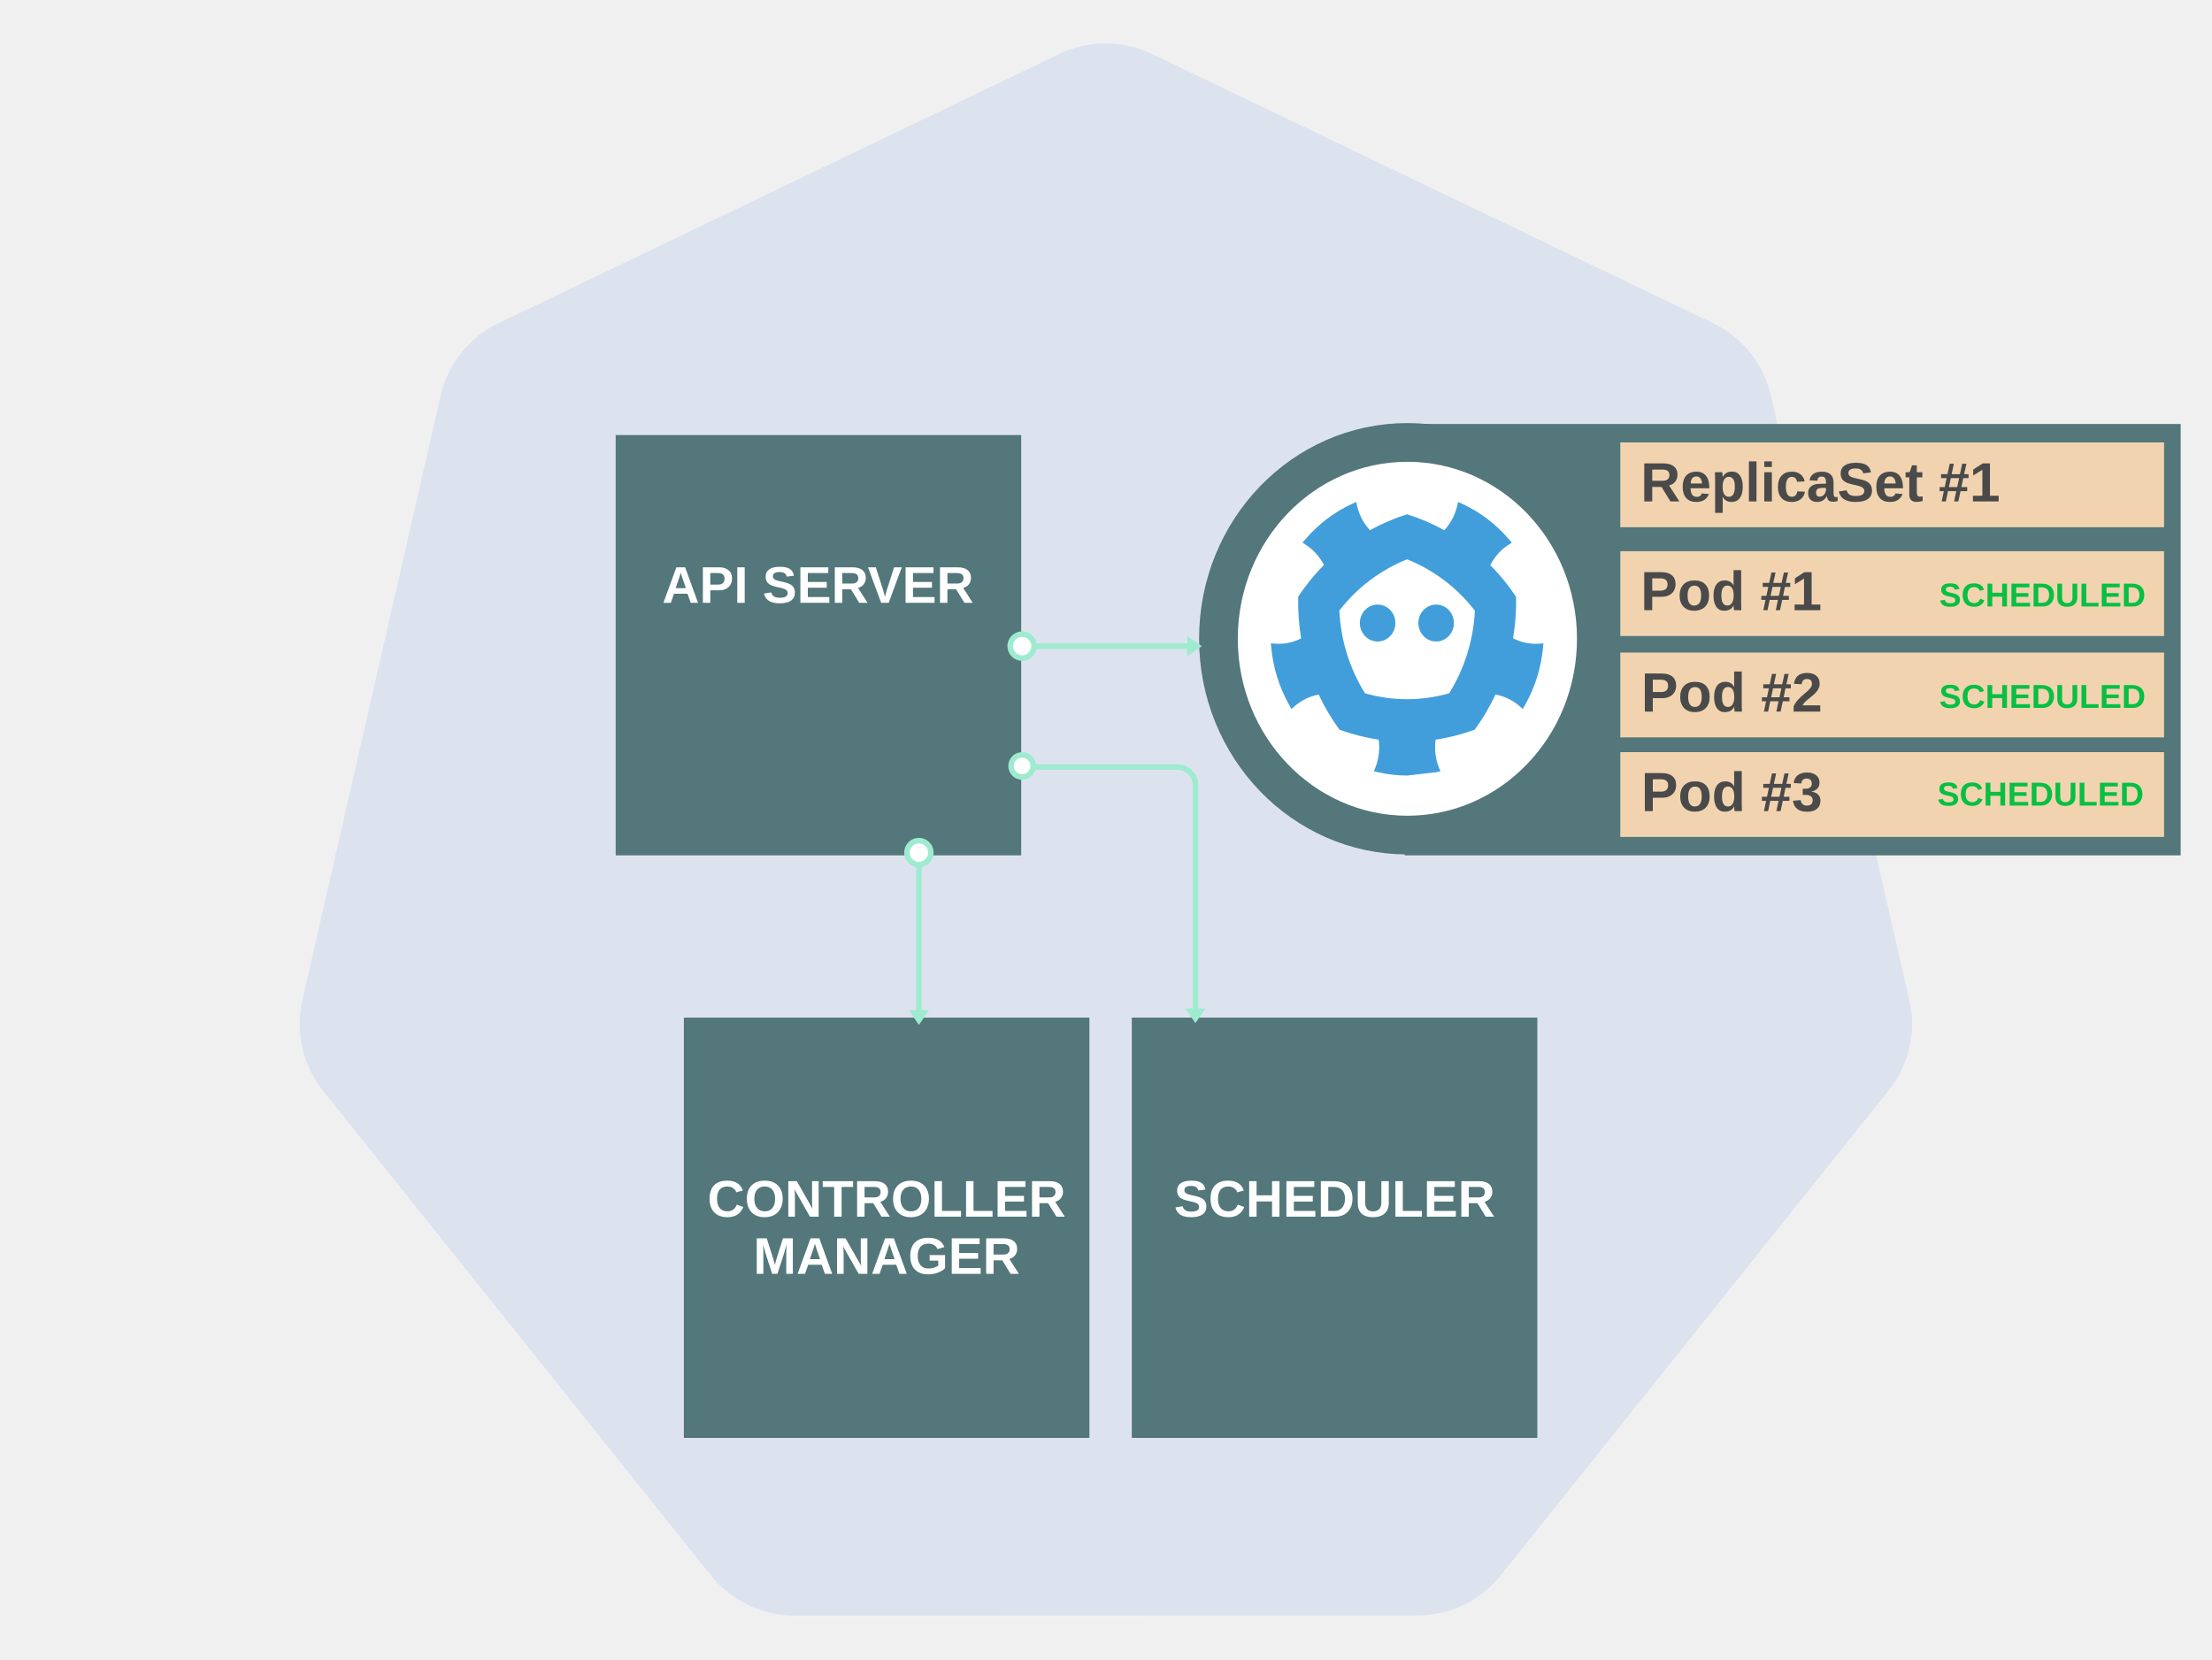
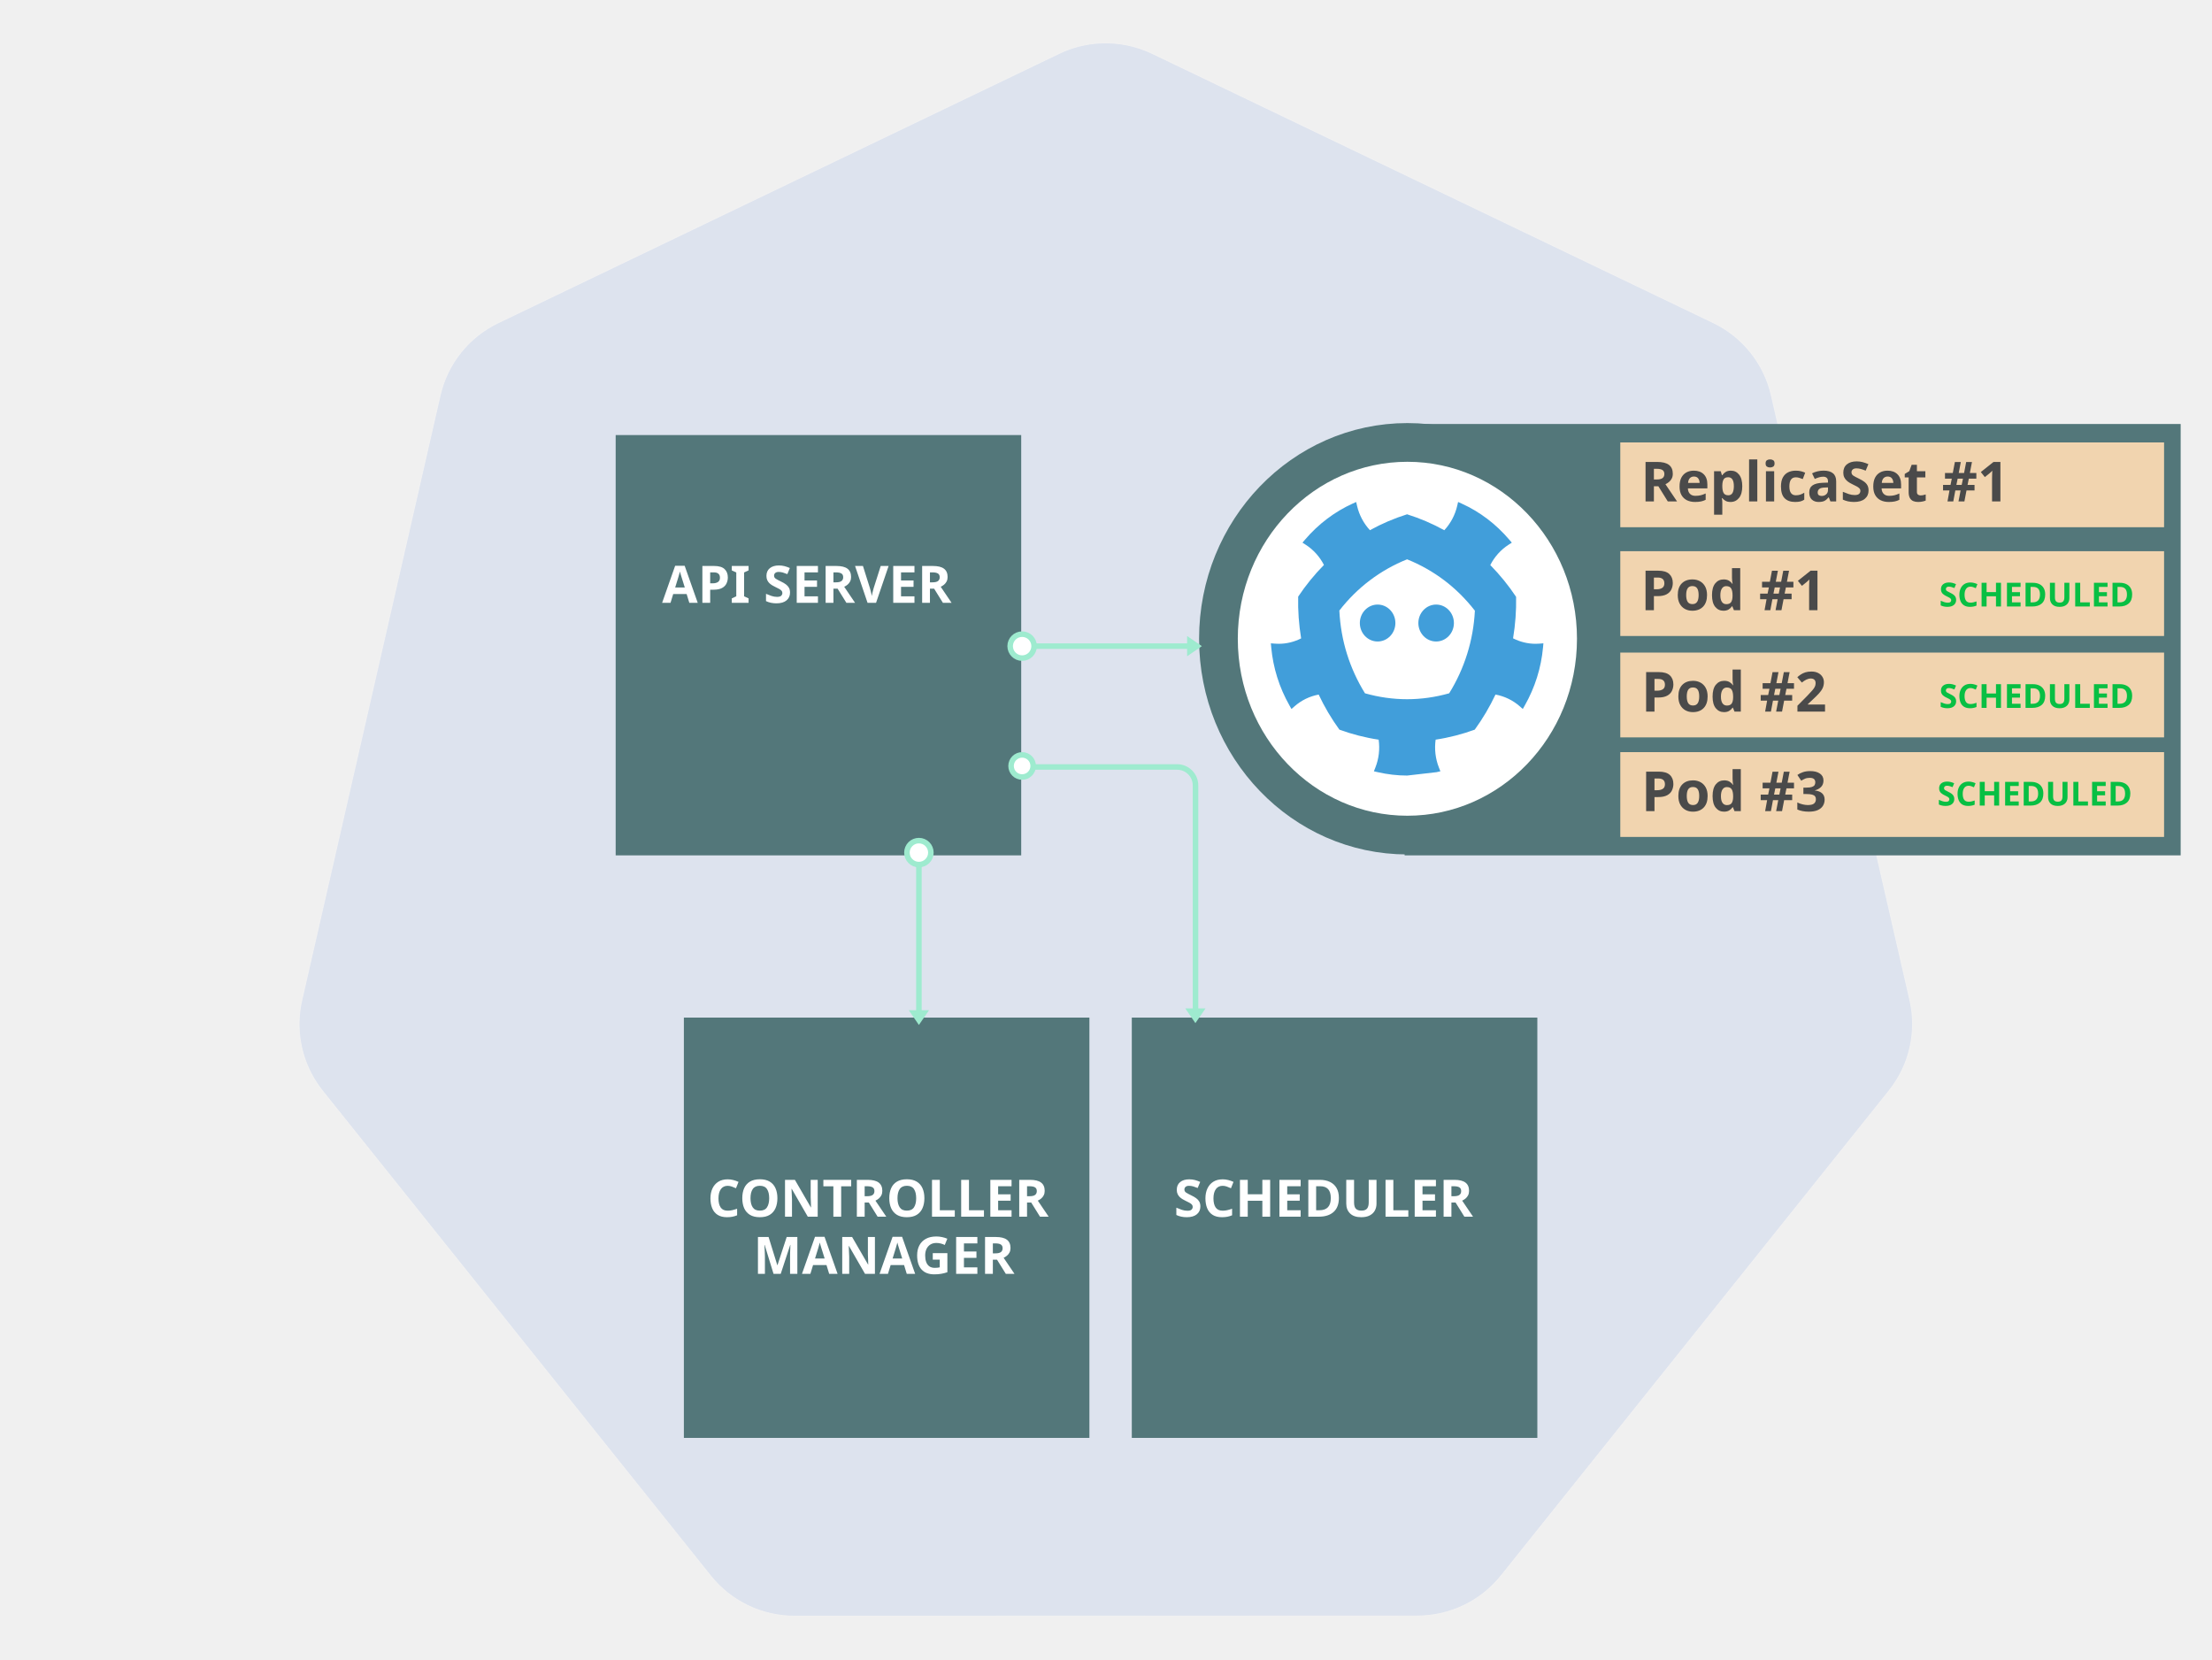
- <svg xmlns="http://www.w3.org/2000/svg" width="1200px" height="900px" viewBox="0 0 1200 900" version="1.1">
-   <g id="schedule-pods-5" stroke="none" stroke-width="1" fill="none" fill-rule="evenodd">
-     <g id="Kubernetes-background" opacity="0.1" transform="translate(161, 22)" fill="#326CE5" fill-rule="nonzero" stroke="#FFFFFF" stroke-width="0.5">
-       <path d="M435.87,1.327 C428.132,1.718 420.55,3.646 413.569,6.997 L109.266,153.106 C93.311,160.762 81.723,175.243 77.781,192.448 L2.707,520.644 C-0.795,535.921 2.055,551.961 10.608,565.11 C11.634,566.701 12.738,568.242 13.916,569.725 L224.542,832.884 C235.587,846.678 252.331,854.71 270.038,854.706 L607.811,854.628 C625.511,854.641 642.255,846.624 653.307,832.845 L863.856,569.647 C874.906,555.846 879.046,537.78 875.103,520.566 L799.913,192.37 C795.971,175.164 784.382,160.684 768.428,153.027 L464.085,6.997 C455.305,2.782 445.603,0.832 435.87,1.327 Z" id="path3055" />
-     </g>
-     <g id="Group-3" transform="translate(371, 552)">
-       <polygon id="Rectangle" fill="#53777A" points="0 0 220 0 220 228 0 228" />
-       <text id="CONTROLLER-MANAGER" font-family="Arial-BoldMT, Arial" font-size="28" font-weight="bold" fill="#FFFFFF">
-         <tspan x="12.786" y="108">CONTROLLER</tspan>
-         <tspan x="37.669" y="139">MANAGER</tspan>
+ <svg xmlns="http://www.w3.org/2000/svg" viewBox="0 0 1200 900">
+   <g fill="none" fill-rule="evenodd">
+     <path d="M596.87 23.327a58.347 58.347 0 0 0-22.3 5.67L270.265 175.106c-15.955 7.656-27.543 22.137-31.485 39.342l-75.073 328.196a57.834 57.834 0 0 0 7.9 44.466 57.999 57.999 0 0 0 3.309 4.615l210.626 263.16c11.045 13.793 27.79 21.825 45.496 21.821l337.773-.078c17.7.013 34.444-8.004 45.496-21.783l210.549-263.198a57.848 57.848 0 0 0 11.247-49.08l-75.19-328.197c-3.942-17.206-15.53-31.686-31.485-39.343L625.085 28.997a58.357 58.357 0 0 0-28.215-5.67z" opacity=".1" fill="#326CE5" fill-rule="nonzero" stroke="#FFF" stroke-width=".5" />
+     <path fill="#53777A" d="M371 552h220v228H371z" />
+     <text font-family="sans-serif" font-size="28" font-weight="bold" fill="#FFF" transform="translate(371 552)">
+       <tspan x="12.786" y="108">CONTROLLER</tspan>
+       <tspan x="37.669" y="139">MANAGER</tspan>
+     </text>
+     <path fill="#53777A" d="M614 552h220v228H614z" />
+     <text font-family="sans-serif" font-size="28" font-weight="bold" fill="#FFF" transform="translate(614 552)">
+       <tspan x="22.883" y="108">SCHEDULER</tspan>
+     </text>
+     <path fill="#53777A" d="M334 236h220v228H334z" />
+     <text font-family="sans-serif" font-size="28" font-weight="bold" fill="#FFF" transform="translate(334 236)">
+       <tspan x="25.2" y="91">API SERVER</tspan>
+     </text>
+     <path fill="#53777A" d="M762 230h421v234H762z" />
+     <path fill="#F1D4AF" d="M879 240h295v46H879z" />
+     <text font-family="sans-serif" font-size="30" font-weight="bold" fill="#4A4A4A" transform="translate(879 240)">
+       <tspan x="11" y="32">ReplicaSet #1</tspan>
+     </text>
+     <path fill="#F1D4AF" d="M879 299h295v46H879z" />
+     <text font-family="sans-serif" font-size="30" font-weight="bold" fill="#4A4A4A" transform="translate(879 299)">
+       <tspan x="11" y="32">Pod #1</tspan>
+     </text>
+     <text font-family="sans-serif" font-size="18" font-weight="bold" fill="#08BF43" transform="translate(879 299)">
+       <tspan x="172.992" y="30">SCHEDULED</tspan>
+     </text>
+     <g>
+       <path fill="#F1D4AF" d="M879 354h295v46H879z" />
+       <text font-family="sans-serif" font-size="30" font-weight="bold" fill="#4A4A4A" transform="translate(879 354)">
+         <tspan x="11.318" y="32">Pod #2</tspan>
+       </text>
+       <text font-family="sans-serif" font-size="18" font-weight="bold" fill="#08BF43" transform="translate(879 354)">
+         <tspan x="172.992" y="30">SCHEDULED</tspan>
      </text>
    </g>
-     <g id="Group-3" transform="translate(614, 552)">
-       <polygon id="Rectangle" fill="#53777A" points="0 0 220 0 220 228 0 228" />
-       <text id="SCHEDULER" font-family="Arial-BoldMT, Arial" font-size="28" font-weight="bold" fill="#FFFFFF">
-         <tspan x="22.883" y="108">SCHEDULER</tspan>
+     <g>
+       <path fill="#F1D4AF" d="M879 408h295v46H879z" />
+       <text font-family="sans-serif" font-size="30" font-weight="bold" fill="#4A4A4A" transform="translate(879 408)">
+         <tspan x="11.318" y="32">Pod #3</tspan>
+       </text>
+       <text font-family="sans-serif" font-size="18" font-weight="bold" fill="#08BF43" transform="translate(879 408)">
+         <tspan x="171.992" y="29">SCHEDULED</tspan>
      </text>
    </g>
-     <g id="Group-3" transform="translate(334, 236)">
-       <polygon id="Rectangle" fill="#53777A" points="0 0 220 0 220 228 0 228" />
-       <text id="API-SERVER" font-family="Arial-BoldMT, Arial" font-size="28" font-weight="bold" fill="#FFFFFF">
-         <tspan x="25.2" y="91">API SERVER</tspan>
-       </text>
-     </g>
-     <g id="Group-5" transform="translate(661, 230)">
-       <rect id="Rectangle-4" fill="#53777A" x="101" y="0" width="421" height="234" />
-       <g id="Group-6" transform="translate(218, 10)">
-         <rect id="Rectangle-3" fill="#F1D4AF" x="0" y="0" width="295" height="46" />
-         <text id="ReplicaSet-#1" font-family="Arial-BoldMT, Arial" font-size="30" font-weight="bold" fill="#4A4A4A">
-           <tspan x="11" y="32">ReplicaSet #1</tspan>
-         </text>
-       </g>
-       <g id="Group-6" transform="translate(218, 69)">
-         <rect id="Rectangle-3" fill="#F1D4AF" x="0" y="0" width="295" height="46" />
-         <text id="Pod-#1" font-family="Arial-BoldMT, Arial" font-size="30" font-weight="bold" fill="#4A4A4A">
-           <tspan x="11" y="32">Pod #1</tspan>
-         </text>
-         <text id="scheduled" font-family="Arial-BoldMT, Arial" font-size="18" font-weight="bold" fill="#08BF43">
-           <tspan x="172.992" y="30">SCHEDULED</tspan>
-         </text>
-       </g>
-       <g id="Group-6" transform="translate(218, 124)">
-         <rect id="Rectangle-3" fill="#F1D4AF" x="0" y="0" width="295" height="46" />
-         <text id="Pod-#2" font-family="Arial-BoldMT, Arial" font-size="30" font-weight="bold" fill="#4A4A4A">
-           <tspan x="11.318" y="32">Pod #2</tspan>
-         </text>
-         <text id="scheduled" font-family="Arial-BoldMT, Arial" font-size="18" font-weight="bold" fill="#08BF43">
-           <tspan x="172.992" y="30">SCHEDULED</tspan>
-         </text>
-       </g>
-       <g id="Group-6" transform="translate(218, 178)">
-         <rect id="Rectangle-3" fill="#F1D4AF" x="0" y="0" width="295" height="46" />
-         <text id="Pod-#3" font-family="Arial-BoldMT, Arial" font-size="30" font-weight="bold" fill="#4A4A4A">
-           <tspan x="11.318" y="32">Pod #3</tspan>
-         </text>
-         <text id="scheduled" font-family="Arial-BoldMT, Arial" font-size="18" font-weight="bold" fill="#08BF43">
-           <tspan x="171.992" y="29">SCHEDULED</tspan>
-         </text>
-       </g>
-       <g id="Group-2" transform="translate(0, 10)">
-         <ellipse id="Oval" stroke="#53777A" stroke-width="21" fill="#FFFFFF" cx="102.5" cy="106.5" rx="102.5" ry="106.5" />
-         <g id="Group" transform="translate(28.43548, 32.29355)" fill="#419EDA" fill-rule="nonzero">
-           <path d="M67.556,65.67 C67.556,71.21 63.236,75.691 57.911,75.691 C52.583,75.691 48.274,71.211 48.274,65.67 C48.274,60.153 52.583,55.655 57.911,55.655 C63.236,55.655 67.556,60.153 67.556,65.67 Z" id="Shape" />
-           <path d="M80.016,65.672 C80.016,71.212 84.337,75.693 89.662,75.693 C94.985,75.693 99.301,71.213 99.301,65.672 C99.301,60.153 94.985,55.655 89.662,55.655 C84.337,55.655 80.016,60.153 80.016,65.672 Z" id="Shape" />
-           <path d="M145.766,76.85 C145.072,76.91 144.374,76.938 143.633,76.938 C139.333,76.938 135.16,75.891 131.396,73.971 C132.65,66.502 133.183,58.977 133.043,51.479 C128.962,45.346 124.298,39.56 119.034,34.228 C121.318,29.779 124.694,25.95 128.909,23.236 L130.719,22.073 L129.309,20.421 C122.042,11.919 113.37,5.346 103.538,0.886 L101.578,0 L101.08,2.153 C99.907,7.172 97.456,11.699 94.092,15.333 C87.625,11.761 80.869,8.875 73.903,6.688 C66.952,8.87 60.209,11.748 53.744,15.314 C50.394,11.685 47.949,7.169 46.781,2.165 L46.28,0.012 L44.326,0.895 C34.618,5.29 25.707,12.041 18.56,20.416 L17.145,22.072 L18.953,23.234 C23.155,25.939 26.522,29.744 28.802,34.17 C23.554,39.481 18.895,45.249 14.818,51.354 C14.659,58.848 15.165,66.428 16.424,74 C12.678,75.902 8.529,76.938 4.257,76.938 C3.507,76.938 2.806,76.909 2.124,76.85 L0,76.682 L0.199,78.886 C1.24,90.034 4.572,100.637 10.107,110.404 L11.187,112.31 L12.809,110.88 C16.569,107.566 21.111,105.372 25.941,104.488 C29.125,111.253 32.899,117.608 37.18,123.509 C44.012,125.992 51.129,127.845 58.479,128.947 C59.184,133.998 58.623,139.222 56.705,144.053 L55.896,146.099 L57.976,146.575 C63.301,147.792 68.674,148.412 73.934,148.412 L89.888,146.575 L91.97,146.099 L91.159,144.048 C89.246,139.218 88.685,133.988 89.39,128.936 C96.711,127.833 103.802,125.984 110.608,123.509 C114.893,117.603 118.671,111.244 121.86,104.47 C126.705,105.349 131.273,107.544 135.056,110.867 L136.678,112.296 L137.753,110.394 C143.298,100.615 146.629,90.012 147.654,78.882 L147.853,76.683 L145.766,76.85 Z M96.734,103.791 C89.187,105.924 81.522,107.001 73.903,107.001 C66.263,107.001 58.607,105.925 51.053,103.791 C46.909,97.101 43.632,89.933 41.274,82.386 C38.926,74.875 37.551,67.006 37.153,58.903 C42.031,52.636 47.579,47.146 53.708,42.524 C59.937,37.817 66.713,33.993 73.903,31.116 C81.08,33.993 87.844,37.812 94.058,42.5 C100.211,47.146 105.783,52.678 110.685,58.985 C110.268,67.041 108.877,74.865 106.525,82.364 C104.172,89.909 100.885,97.1 96.734,103.791 Z" id="Shape" />
-         </g>
+     <g transform="translate(661 240)">
+       <ellipse stroke="#53777A" stroke-width="21" fill="#FFF" cx="102.5" cy="106.5" rx="102.5" ry="106.5" />
+       <g fill="#419EDA" fill-rule="nonzero">
+         <path d="M95.991 97.964c0 5.54-4.32 10.021-9.645 10.021-5.328 0-9.637-4.48-9.637-10.021 0-5.517 4.31-10.015 9.637-10.015 5.325 0 9.645 4.498 9.645 10.015zm12.46.002c0 5.54 4.321 10.021 9.646 10.021 5.323 0 9.64-4.48 9.64-10.021 0-5.519-4.317-10.017-9.64-10.017-5.325 0-9.646 4.498-9.646 10.017z" />
+         <path d="M174.201 109.144c-.694.06-1.392.088-2.133.088-4.3 0-8.473-1.047-12.237-2.967a122.139 122.139 0 0 0 1.647-22.492 115.84 115.84 0 0 0-14.01-17.25c2.285-4.45 5.661-8.279 9.876-10.993l1.81-1.163-1.41-1.652c-7.267-8.502-15.939-15.075-25.77-19.535l-1.963-.886-.497 2.153a29.169 29.169 0 0 1-6.988 13.18 109.635 109.635 0 0 0-20.19-8.645 109.729 109.729 0 0 0-20.158 8.626 29.162 29.162 0 0 1-6.963-13.149l-.5-2.153-1.954.883c-9.708 4.395-18.619 11.145-25.766 19.52l-1.415 1.657 1.808 1.162c4.202 2.705 7.57 6.51 9.85 10.936a116.328 116.328 0 0 0-13.985 17.184 122.228 122.228 0 0 0 1.606 22.646c-3.746 1.902-7.895 2.938-12.167 2.938-.75 0-1.451-.029-2.133-.088l-2.124-.168.199 2.204c1.04 11.148 4.372 21.751 9.908 31.518l1.08 1.906 1.622-1.43a27.301 27.301 0 0 1 13.132-6.392 117.827 117.827 0 0 0 11.24 19.021c6.83 2.483 13.948 4.336 21.298 5.438.705 5.051.144 10.275-1.774 15.106l-.809 2.046 2.08.476c5.325 1.217 10.698 1.837 15.958 1.837l15.954-1.837 2.082-.476-.811-2.05c-1.913-4.83-2.474-10.061-1.77-15.113 7.322-1.103 14.413-2.952 21.22-5.427a117.976 117.976 0 0 0 11.25-19.039 27.42 27.42 0 0 1 13.197 6.397l1.622 1.429 1.075-1.902c5.545-9.779 8.876-20.382 9.901-31.512l.2-2.2-2.088.168zm-49.032 26.94c-7.547 2.133-15.212 3.21-22.831 3.21-7.64 0-15.296-1.076-22.85-3.21a93.6 93.6 0 0 1-9.78-21.405c-2.347-7.511-3.722-15.38-4.12-23.483 4.878-6.267 10.426-11.757 16.555-16.379a87.172 87.172 0 0 1 20.195-11.408 87.526 87.526 0 0 1 20.155 11.385c6.153 4.646 11.725 10.178 16.627 16.485-.417 8.056-1.808 15.88-4.16 23.38a93.302 93.302 0 0 1-9.79 21.426z" />
      </g>
    </g>
-     <g id="right-arrow" transform="translate(554, 343)" fill-rule="nonzero">
-       <polygon id="Line" fill="#9EEBCF" points="0 6 94.029 6 96 6 96 9 0 9" />
-       <circle id="Base" stroke="#9EEBCF" stroke-width="3" fill="#FFFFFF" cx="0.5" cy="7.5" r="6.5" />
-       <polygon id="Tip" fill="#9EEBCF" points="98 7.5 90 13 90 2" />
+     <g transform="translate(554 343)" fill-rule="nonzero">
+       <path fill="#9EEBCF" d="M0 6h96v3H0z" />
+       <circle stroke="#9EEBCF" stroke-width="3" fill="#FFF" cx=".5" cy="7.5" r="6.5" />
+       <path fill="#9EEBCF" d="M98 7.5L90 13V2z" />
    </g>
-     <g id="L-arrow" transform="translate(554, 415)">
-       <path d="M0.011,1.045 L84.56,1.045 C90.083,1.045 94.56,5.522 94.56,11.045 L94.56,137.015" id="Path-5" stroke="#9EEBCF" stroke-width="3" />
-       <circle id="Oval-2" stroke="#9EEBCF" stroke-width="3" fill="#FFFFFF" fill-rule="evenodd" cx="0.5" cy="0.5" r="6" />
-       <polygon id="Triangle" fill="#9EEBCF" fill-rule="evenodd" transform="translate(94.5, 136) rotate(-270) translate(-94.5, -136) " points="98.5 136 90.5 141.5 90.5 130.5" />
+     <g transform="translate(554 415)">
+       <path d="M.011 1.045h84.55c5.522 0 10 4.477 10 10v125.97" stroke="#9EEBCF" stroke-width="3" />
+       <circle stroke="#9EEBCF" stroke-width="3" fill="#FFF" cx=".5" cy=".5" r="6" />
+       <path fill="#9EEBCF" d="M94.5 140l-5.5-8h11z" />
    </g>
-     <g id="down-arrow" transform="translate(493, 464)" fill-rule="nonzero">
-       <polygon id="Line" fill="#9EEBCF" points="7 -1 7 88 4 88 4 -1" />
-       <circle id="Base" stroke="#9EEBCF" stroke-width="3" fill="#FFFFFF" cx="5.5" cy="-1.5" r="6.5" />
-       <polygon id="Tip" fill="#9EEBCF" points="5.5 92 0 84 11 84" />
+     <g transform="translate(493 464)" fill-rule="nonzero">
+       <path fill="#9EEBCF" d="M7-1v89H4V-1z" />
+       <circle stroke="#9EEBCF" stroke-width="3" fill="#FFF" cx="5.5" cy="-1.5" r="6.5" />
+       <path fill="#9EEBCF" d="M5.5 92L0 84h11z" />
    </g>
  </g>
</svg>
